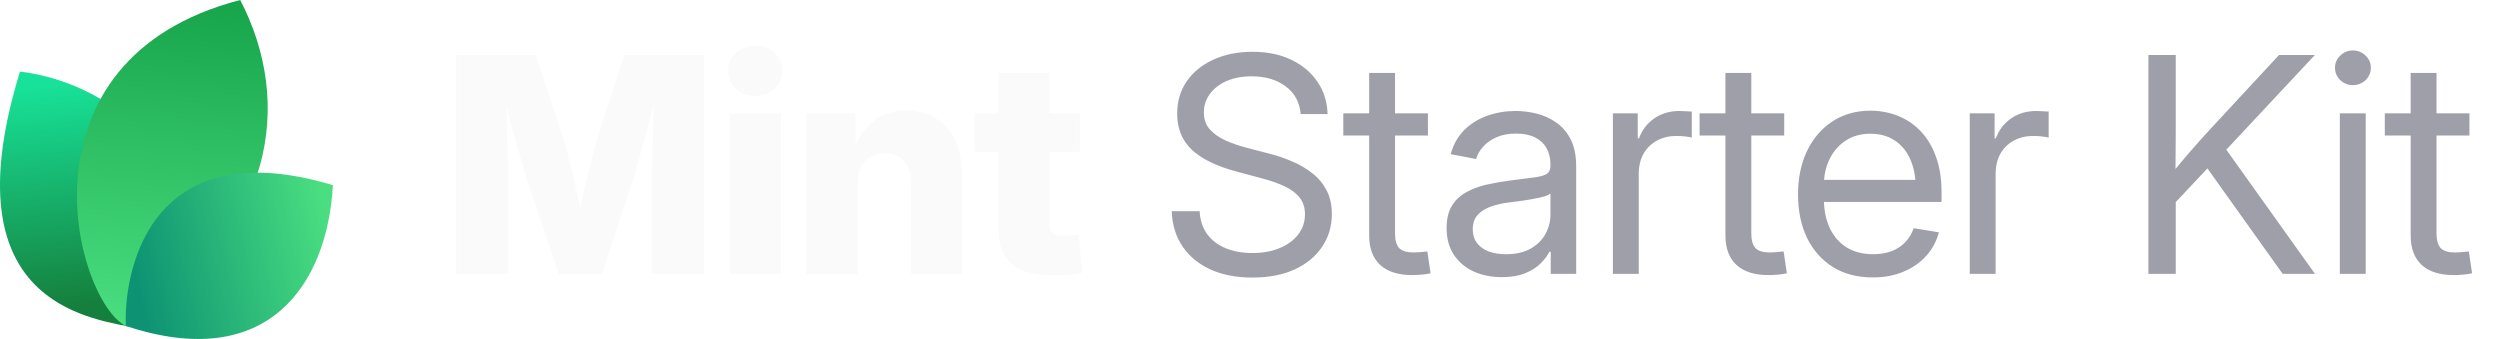
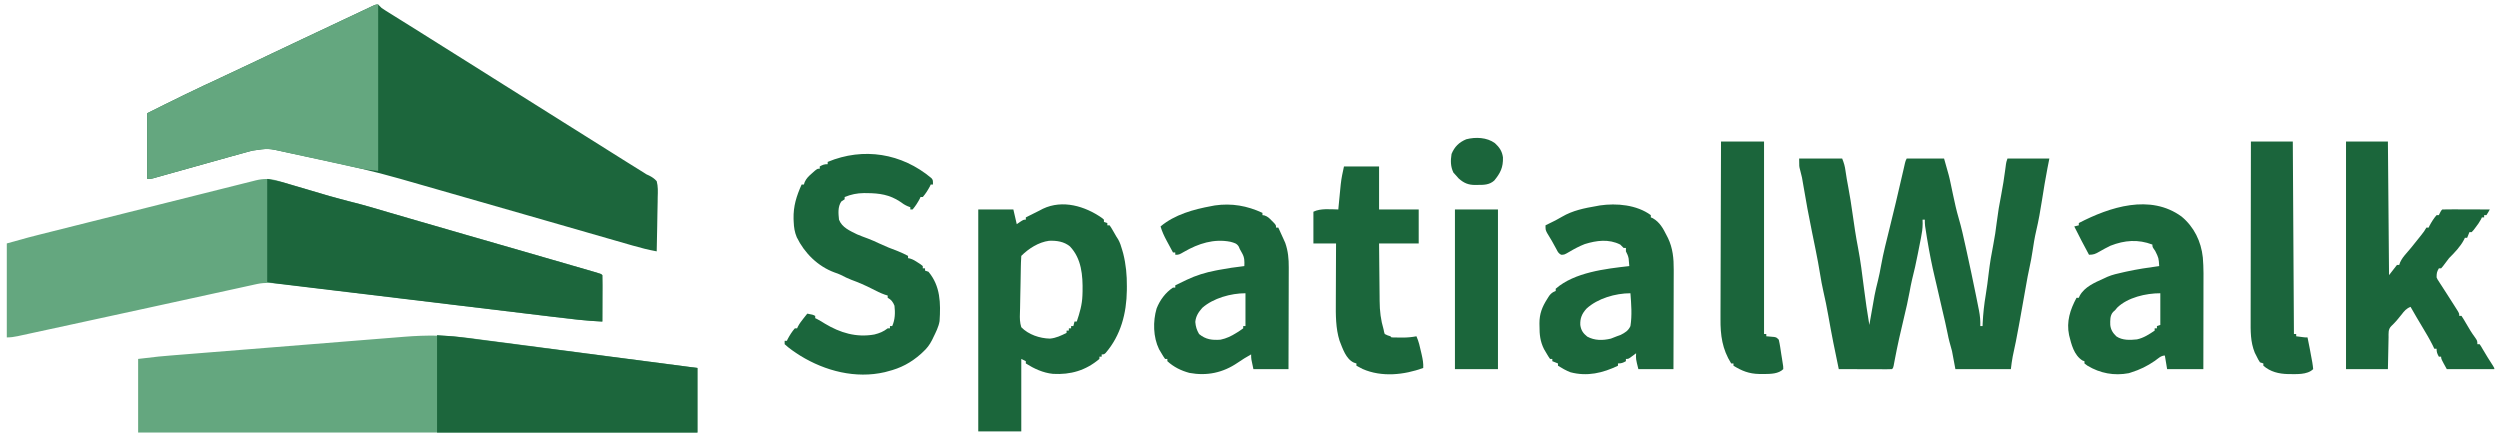
- <svg xmlns="http://www.w3.org/2000/svg" width="177" height="24" viewBox="0 0 177 24" fill="none">
-   <path d="M9.061 23.108C5.268 22.377 -3.391 20.627 1.417 5.064C9.634 6.099 16.973 14.064 9.061 23.108Z" fill="url(#paint0_linear_17557_2145)" />
-   <path d="M8.919 23.094C5.276 21.222 0.784 4.209 17.007 0C20.757 7.193 19.621 16.545 8.919 23.094Z" fill="url(#paint1_linear_17557_2145)" />
-   <path d="M8.914 23.079C8.735 19.882 10.159 9.085 23.57 13.111C23.181 20.123 18.984 26.418 8.914 23.079Z" fill="url(#paint2_linear_17557_2145)" />
-   <path d="M32.301 19.392V3.894H37.938L39.925 9.948C40.036 10.315 40.164 10.787 40.31 11.362C40.462 11.938 40.611 12.552 40.757 13.204C40.91 13.855 41.048 14.483 41.173 15.086C41.305 15.682 41.412 16.192 41.495 16.615H40.695C40.771 16.192 40.871 15.682 40.996 15.086C41.128 14.49 41.267 13.866 41.412 13.214C41.565 12.562 41.714 11.948 41.86 11.373C42.005 10.79 42.133 10.315 42.244 9.948L44.2 3.894H49.848V19.392H46.166V12.704C46.166 12.357 46.173 11.917 46.187 11.383C46.2 10.849 46.214 10.27 46.228 9.646C46.249 9.022 46.266 8.391 46.28 7.753C46.301 7.115 46.311 6.519 46.311 5.964H46.623C46.485 6.561 46.332 7.181 46.166 7.826C45.999 8.471 45.833 9.102 45.666 9.719C45.507 10.336 45.351 10.901 45.198 11.414C45.053 11.928 44.928 12.357 44.824 12.704L42.608 19.392H39.561L37.314 12.704C37.203 12.357 37.072 11.928 36.919 11.414C36.773 10.901 36.614 10.34 36.441 9.729C36.274 9.112 36.104 8.481 35.931 7.836C35.764 7.192 35.608 6.567 35.463 5.964H35.827C35.834 6.512 35.844 7.105 35.858 7.743C35.872 8.374 35.886 9.005 35.9 9.636C35.92 10.26 35.938 10.839 35.952 11.373C35.965 11.907 35.972 12.351 35.972 12.704V19.392H32.301ZM51.668 19.392V8.024H55.288V19.392H51.668ZM53.468 6.786C52.927 6.786 52.473 6.616 52.105 6.276C51.738 5.93 51.554 5.507 51.554 5.007C51.554 4.508 51.738 4.088 52.105 3.749C52.473 3.409 52.927 3.239 53.468 3.239C54.009 3.239 54.463 3.409 54.83 3.749C55.198 4.082 55.382 4.501 55.382 5.007C55.382 5.507 55.198 5.93 54.83 6.276C54.463 6.616 54.009 6.786 53.468 6.786ZM60.708 13.027V19.392H57.088V8.024H60.551L60.593 10.967H60.281C60.593 10.024 61.061 9.268 61.685 8.7C62.309 8.124 63.138 7.836 64.171 7.836C64.975 7.836 65.672 8.017 66.262 8.377C66.851 8.731 67.302 9.234 67.614 9.885C67.933 10.537 68.092 11.307 68.092 12.194V19.392H64.483V12.912C64.483 12.26 64.32 11.754 63.994 11.394C63.675 11.033 63.221 10.853 62.632 10.853C62.25 10.853 61.914 10.936 61.623 11.102C61.332 11.269 61.106 11.515 60.947 11.841C60.787 12.16 60.708 12.555 60.708 13.027ZM76.456 8.024V10.749H69.008V8.024H76.456ZM70.683 5.163H74.292V15.783C74.292 16.102 74.361 16.334 74.5 16.48C74.646 16.625 74.899 16.698 75.259 16.698C75.405 16.698 75.596 16.688 75.831 16.667C76.074 16.646 76.251 16.629 76.362 16.615L76.632 19.309C76.313 19.378 75.963 19.427 75.582 19.455C75.207 19.482 74.836 19.496 74.469 19.496C73.2 19.496 72.25 19.222 71.619 18.674C70.995 18.127 70.683 17.308 70.683 16.22V5.163Z" fill="#FAFAFA" />
-   <path d="M88.667 19.652C87.523 19.652 86.528 19.458 85.682 19.07C84.843 18.681 84.188 18.137 83.716 17.437C83.245 16.736 82.992 15.908 82.957 14.951H84.933C84.968 15.596 85.148 16.14 85.474 16.584C85.8 17.021 86.24 17.354 86.795 17.582C87.35 17.804 87.974 17.915 88.667 17.915C89.388 17.915 90.026 17.801 90.581 17.572C91.143 17.343 91.583 17.024 91.902 16.615C92.228 16.199 92.391 15.717 92.391 15.169C92.391 14.698 92.266 14.306 92.017 13.994C91.767 13.675 91.413 13.408 90.956 13.193C90.498 12.978 89.954 12.787 89.323 12.621L87.502 12.132C86.123 11.765 85.082 11.255 84.382 10.603C83.689 9.944 83.342 9.095 83.342 8.055C83.342 7.174 83.571 6.404 84.028 5.746C84.486 5.087 85.117 4.577 85.921 4.217C86.726 3.849 87.645 3.666 88.678 3.666C89.718 3.666 90.63 3.853 91.413 4.227C92.204 4.602 92.824 5.122 93.275 5.787C93.726 6.446 93.965 7.209 93.993 8.076H92.089C92.013 7.23 91.656 6.574 91.018 6.11C90.387 5.638 89.586 5.403 88.615 5.403C87.95 5.403 87.36 5.513 86.847 5.735C86.341 5.957 85.946 6.262 85.661 6.651C85.377 7.032 85.235 7.469 85.235 7.961C85.235 8.447 85.377 8.849 85.661 9.168C85.946 9.48 86.317 9.74 86.774 9.948C87.232 10.149 87.724 10.319 88.251 10.457L89.884 10.884C90.439 11.023 90.977 11.206 91.496 11.435C92.023 11.657 92.495 11.934 92.911 12.267C93.334 12.593 93.67 12.995 93.92 13.474C94.17 13.945 94.294 14.504 94.294 15.149C94.294 16.015 94.066 16.788 93.608 17.468C93.157 18.148 92.512 18.681 91.673 19.07C90.834 19.458 89.832 19.652 88.667 19.652ZM101.097 8.024V9.594H95.106V8.024H101.097ZM96.937 5.163H98.767V16.521C98.767 17 98.865 17.347 99.059 17.562C99.26 17.77 99.6 17.874 100.078 17.874C100.21 17.874 100.366 17.867 100.546 17.853C100.733 17.832 100.903 17.815 101.056 17.801L101.285 19.351C101.097 19.392 100.886 19.423 100.65 19.444C100.414 19.465 100.189 19.475 99.974 19.475C98.996 19.475 98.244 19.236 97.717 18.758C97.197 18.272 96.937 17.579 96.937 16.677V5.163ZM106.33 19.621C105.595 19.621 104.932 19.489 104.343 19.226C103.754 18.955 103.285 18.564 102.939 18.05C102.592 17.53 102.419 16.896 102.419 16.147C102.419 15.495 102.547 14.965 102.804 14.556C103.06 14.146 103.403 13.828 103.833 13.599C104.263 13.363 104.742 13.186 105.269 13.068C105.796 12.95 106.333 12.857 106.881 12.787C107.574 12.69 108.132 12.617 108.555 12.569C108.978 12.52 109.287 12.441 109.481 12.33C109.675 12.212 109.772 12.014 109.772 11.737V11.654C109.772 11.203 109.679 10.815 109.492 10.489C109.311 10.163 109.041 9.91 108.68 9.729C108.32 9.549 107.872 9.459 107.338 9.459C106.805 9.459 106.34 9.546 105.945 9.719C105.556 9.892 105.241 10.118 104.998 10.395C104.755 10.665 104.593 10.953 104.509 11.258L102.71 10.915C102.897 10.222 103.22 9.65 103.677 9.199C104.135 8.748 104.679 8.412 105.31 8.19C105.941 7.968 106.607 7.857 107.307 7.857C107.8 7.857 108.295 7.92 108.795 8.044C109.301 8.169 109.765 8.381 110.188 8.679C110.611 8.97 110.951 9.369 111.208 9.875C111.464 10.374 111.593 11.005 111.593 11.768V19.392H109.793V17.822H109.7C109.568 18.085 109.363 18.359 109.086 18.643C108.809 18.921 108.444 19.153 107.994 19.34C107.543 19.527 106.988 19.621 106.33 19.621ZM106.621 17.998C107.321 17.998 107.904 17.867 108.368 17.603C108.84 17.333 109.19 16.986 109.419 16.563C109.654 16.133 109.772 15.682 109.772 15.211V13.692C109.703 13.769 109.554 13.841 109.325 13.911C109.096 13.973 108.829 14.032 108.524 14.088C108.226 14.143 107.921 14.192 107.609 14.233C107.304 14.275 107.033 14.309 106.798 14.337C106.354 14.393 105.938 14.49 105.549 14.628C105.168 14.76 104.86 14.954 104.624 15.211C104.388 15.467 104.27 15.811 104.27 16.241C104.27 16.615 104.367 16.934 104.561 17.198C104.762 17.461 105.04 17.662 105.393 17.801C105.747 17.933 106.156 17.998 106.621 17.998ZM114.193 19.392V8.024H115.951V9.792H116.045C116.253 9.209 116.61 8.741 117.116 8.388C117.622 8.034 118.219 7.857 118.905 7.857C119.058 7.857 119.217 7.864 119.384 7.878C119.55 7.885 119.682 7.892 119.779 7.899V9.74C119.716 9.719 119.578 9.695 119.363 9.667C119.155 9.639 118.922 9.625 118.666 9.625C118.174 9.625 117.726 9.733 117.324 9.948C116.922 10.163 116.603 10.471 116.367 10.874C116.138 11.276 116.024 11.758 116.024 12.319V19.392H114.193ZM126.322 8.024V9.594H120.33V8.024H126.322ZM122.161 5.163H123.992V16.521C123.992 17 124.089 17.347 124.283 17.562C124.484 17.77 124.824 17.874 125.302 17.874C125.434 17.874 125.59 17.867 125.77 17.853C125.958 17.832 126.127 17.815 126.28 17.801L126.509 19.351C126.322 19.392 126.11 19.423 125.874 19.444C125.639 19.465 125.413 19.475 125.198 19.475C124.221 19.475 123.468 19.236 122.941 18.758C122.421 18.272 122.161 17.579 122.161 16.677V5.163ZM132.604 19.642C131.502 19.642 130.555 19.396 129.765 18.903C128.974 18.404 128.364 17.714 127.934 16.834C127.511 15.946 127.3 14.927 127.3 13.775C127.3 12.611 127.511 11.584 127.934 10.697C128.364 9.802 128.964 9.102 129.734 8.596C130.51 8.089 131.408 7.836 132.428 7.836C133.1 7.836 133.738 7.954 134.341 8.19C134.952 8.426 135.489 8.783 135.954 9.261C136.425 9.74 136.793 10.343 137.056 11.071C137.327 11.792 137.462 12.645 137.462 13.63V14.296H128.433V12.735H136.463L135.631 13.297C135.631 12.541 135.506 11.876 135.257 11.3C135.007 10.725 134.643 10.277 134.165 9.958C133.686 9.632 133.107 9.469 132.428 9.469C131.748 9.469 131.162 9.632 130.67 9.958C130.177 10.284 129.796 10.725 129.526 11.279C129.262 11.827 129.13 12.441 129.13 13.12V14.046C129.13 14.864 129.273 15.572 129.557 16.168C129.841 16.757 130.243 17.211 130.763 17.53C131.283 17.842 131.901 17.998 132.615 17.998C133.093 17.998 133.523 17.929 133.905 17.79C134.293 17.645 134.619 17.433 134.882 17.156C135.153 16.879 135.354 16.546 135.486 16.157L137.275 16.449C137.108 17.08 136.81 17.634 136.38 18.113C135.95 18.591 135.413 18.966 134.768 19.236C134.123 19.507 133.402 19.642 132.604 19.642ZM139.459 19.392V8.024H141.217V9.792H141.311C141.519 9.209 141.876 8.741 142.382 8.388C142.888 8.034 143.485 7.857 144.171 7.857C144.324 7.857 144.483 7.864 144.649 7.878C144.816 7.885 144.948 7.892 145.045 7.899V9.74C144.982 9.719 144.844 9.695 144.629 9.667C144.421 9.639 144.188 9.625 143.932 9.625C143.439 9.625 142.992 9.733 142.59 9.948C142.188 10.163 141.869 10.471 141.633 10.874C141.404 11.276 141.29 11.758 141.29 12.319V19.392H139.459ZM153.429 14.961V12.715C153.783 12.257 154.136 11.82 154.49 11.404C154.844 10.981 155.204 10.565 155.572 10.156C155.939 9.74 156.314 9.327 156.695 8.918L161.355 3.894H163.893L157.277 10.967H157.184L153.429 14.961ZM152.108 19.392V3.894H154.043V9.241L154.022 12.559L154.043 13.505V19.392H152.108ZM161.615 19.392L155.967 11.477L157.173 9.969L163.903 19.392H161.615ZM165.661 19.392V8.024H167.492V19.392H165.661ZM166.587 6.027C166.24 6.027 165.942 5.909 165.692 5.673C165.443 5.43 165.318 5.139 165.318 4.799C165.318 4.459 165.443 4.172 165.692 3.936C165.942 3.693 166.24 3.572 166.587 3.572C166.934 3.572 167.232 3.693 167.482 3.936C167.731 4.172 167.856 4.459 167.856 4.799C167.856 5.139 167.731 5.43 167.482 5.673C167.232 5.909 166.934 6.027 166.587 6.027ZM174.836 8.024V9.594H168.844V8.024H174.836ZM170.675 5.163H172.506V16.521C172.506 17 172.603 17.347 172.797 17.562C172.998 17.77 173.338 17.874 173.816 17.874C173.948 17.874 174.104 17.867 174.284 17.853C174.472 17.832 174.641 17.815 174.794 17.801L175.023 19.351C174.836 19.392 174.624 19.423 174.388 19.444C174.153 19.465 173.927 19.475 173.712 19.475C172.735 19.475 171.982 19.236 171.455 18.758C170.935 18.272 170.675 17.579 170.675 16.677V5.163Z" fill="#9F9FA9" />
-   <defs>
-     <linearGradient id="paint0_linear_17557_2145" x1="3.776" y1="5.916" x2="5.232" y2="21.559" gradientUnits="userSpaceOnUse">
-       <stop stop-color="#18E299" />
-       <stop offset="1" stop-color="#15803D" />
-     </linearGradient>
-     <linearGradient id="paint1_linear_17557_2145" x1="12.171" y1="-0.718" x2="10.19" y2="22.983" gradientUnits="userSpaceOnUse">
-       <stop stop-color="#16A34A" />
-       <stop offset="1" stop-color="#4ADE80" />
-     </linearGradient>
-     <linearGradient id="paint2_linear_17557_2145" x1="23.133" y1="15.353" x2="9.338" y2="18.52" gradientUnits="userSpaceOnUse">
-       <stop stop-color="#4ADE80" />
-       <stop offset="1" stop-color="#0D9373" />
-     </linearGradient>
-   </defs>
+ <svg xmlns="http://www.w3.org/2000/svg" version="1.1" width="2208" height="388">
+   <path d="M0 0 C1.018 0.982 2.015 1.985 3 3 C4.178 3.832 5.382 4.627 6.605 5.391 C7.691 6.072 7.691 6.072 8.799 6.768 C9.981 7.501 9.981 7.501 11.188 8.25 C12.018 8.77 12.849 9.29 13.705 9.826 C16.468 11.555 19.234 13.277 22 15 C23.976 16.234 25.951 17.468 27.926 18.703 C30.981 20.613 34.036 22.523 37.093 24.431 C44.002 28.745 50.894 33.085 57.777 37.441 C64.17 41.484 70.583 45.495 77 49.5 C88.116 56.44 99.2 63.429 110.272 70.438 C120.859 77.138 131.469 83.799 142.096 90.433 C149.004 94.747 155.896 99.086 162.777 103.441 C169.17 107.484 175.583 111.495 182 115.5 C189.934 120.452 197.854 125.425 205.755 130.428 C210.226 133.256 214.706 136.068 219.195 138.867 C220.795 139.865 220.795 139.865 222.428 140.883 C224.499 142.173 226.57 143.462 228.643 144.75 C229.598 145.346 230.554 145.941 231.539 146.555 C232.376 147.075 233.214 147.596 234.077 148.132 C235.041 148.749 236.006 149.365 237 150 C237.763 150.347 238.526 150.695 239.313 151.053 C242.053 152.469 243.935 153.697 246 156 C247.256 160.698 247.051 165.329 246.879 170.148 C246.862 171.53 246.849 172.911 246.84 174.293 C246.806 177.914 246.718 181.533 246.618 185.153 C246.526 188.853 246.485 192.553 246.439 196.254 C246.343 203.504 246.19 210.752 246 218 C238.766 216.679 231.749 214.901 224.689 212.853 C223.596 212.539 222.503 212.225 221.377 211.902 C217.749 210.861 214.122 209.813 210.496 208.766 C207.903 208.02 205.31 207.275 202.717 206.53 C197.177 204.937 191.637 203.343 186.098 201.746 C177.4 199.238 168.699 196.737 159.998 194.237 C157.055 193.391 154.111 192.545 151.167 191.699 C150.436 191.488 149.705 191.278 148.951 191.062 C143.742 189.564 138.532 188.066 133.322 186.568 C106.964 178.987 80.6 171.423 54.23 163.881 C48.631 162.28 43.033 160.675 37.436 159.07 C33.263 157.874 29.089 156.68 24.915 155.487 C23.013 154.943 21.112 154.398 19.21 153.852 C-4.104 147.16 -27.625 141.935 -51.346 136.898 C-55.335 136.05 -59.321 135.19 -63.306 134.32 C-68.164 133.259 -73.026 132.219 -77.892 131.194 C-79.729 130.803 -81.565 130.405 -83.399 130 C-97.192 126.953 -97.192 126.953 -111 129 C-112.298 129.347 -113.598 129.688 -114.899 130.026 C-119.605 131.263 -124.286 132.582 -128.969 133.902 C-130.698 134.386 -132.427 134.869 -134.156 135.352 C-138.684 136.617 -143.21 137.888 -147.736 139.161 C-152.319 140.448 -156.904 141.731 -161.488 143.014 C-167.449 144.682 -173.41 146.352 -179.37 148.025 C-182.271 148.839 -185.173 149.65 -188.076 150.461 C-189.869 150.963 -191.661 151.471 -193.453 151.979 C-194.437 152.255 -195.421 152.53 -196.436 152.815 C-197.672 153.164 -197.672 153.164 -198.932 153.521 C-201 154 -201 154 -204 154 C-204 134.86 -204 115.72 -204 96 C-193.44 90.72 -182.874 85.463 -172.25 80.312 C-171.54 79.968 -170.831 79.624 -170.1 79.269 C-159.473 74.118 -148.799 69.082 -138.075 64.137 C-127.849 59.414 -117.671 54.59 -107.5 49.75 C-104.06 48.113 -100.62 46.477 -97.18 44.84 C-96.327 44.434 -95.475 44.029 -94.597 43.611 C-85.947 39.496 -77.287 35.401 -68.625 31.312 C-67.894 30.967 -67.163 30.622 -66.41 30.267 C-55.172 24.963 -43.931 19.668 -32.688 14.375 C-31.654 13.888 -31.654 13.888 -30.6 13.392 C-27.347 11.861 -24.093 10.331 -20.837 8.804 C-18.141 7.539 -15.45 6.264 -12.76 4.985 C-11.388 4.337 -10.016 3.688 -8.645 3.039 C-8.006 2.734 -7.368 2.428 -6.71 2.113 C-2.226 0 -2.226 0 0 0 Z " fill="#1C663C" transform="translate(334,4)" />
+   <path d="M0 0 C1.189 0.347 2.378 0.695 3.603 1.053 C4.886 1.438 6.169 1.823 7.451 2.208 C8.793 2.603 10.135 2.997 11.477 3.39 C15.006 4.426 18.532 5.473 22.057 6.522 C27.652 8.186 33.252 9.836 38.852 11.484 C40.213 11.884 41.574 12.285 42.935 12.686 C51.091 15.089 59.246 17.34 67.515 19.326 C78.114 21.958 88.563 25.22 99.046 28.281 C105.118 30.053 111.193 31.817 117.268 33.583 C119.748 34.304 122.228 35.026 124.708 35.747 C138.2 39.671 151.697 43.572 165.198 47.466 C166.245 47.768 167.292 48.07 168.371 48.381 C177.788 51.098 187.206 53.813 196.624 56.528 C209.306 60.184 221.986 63.845 234.665 67.513 C236.801 68.131 238.938 68.749 241.074 69.367 C247.85 71.326 254.625 73.288 261.399 75.255 C263.559 75.882 265.72 76.508 267.881 77.133 C270.864 77.995 273.847 78.862 276.829 79.73 C278.171 80.117 278.171 80.117 279.541 80.511 C285.654 82.297 285.654 82.297 286.768 83.411 C286.857 86.441 286.883 89.448 286.865 92.478 C286.864 93.386 286.863 94.295 286.861 95.231 C286.856 98.145 286.843 101.059 286.83 103.974 C286.825 105.944 286.821 107.915 286.817 109.886 C286.806 114.728 286.788 119.569 286.768 124.411 C272.374 123.801 258.142 122.012 243.85 120.268 C241.153 119.942 238.456 119.617 235.759 119.293 C229.98 118.596 224.201 117.896 218.422 117.194 C210.058 116.178 201.693 115.168 193.328 114.16 C179.739 112.522 166.151 110.881 152.562 109.237 C151.751 109.138 150.94 109.04 150.105 108.939 C141.872 107.943 133.639 106.947 125.406 105.95 C121.291 105.452 117.176 104.953 113.061 104.455 C111.842 104.308 111.842 104.308 110.6 104.157 C97.049 102.517 83.499 100.881 69.948 99.249 C61.604 98.243 53.261 97.234 44.918 96.22 C39.206 95.526 33.493 94.835 27.78 94.148 C24.488 93.752 21.195 93.353 17.904 92.951 C14.33 92.515 10.757 92.085 7.183 91.657 C6.15 91.529 5.117 91.402 4.053 91.27 C-3.377 90.391 -10.806 89.633 -18.184 91.25 C-19.058 91.437 -19.933 91.624 -20.834 91.817 C-21.763 92.025 -22.693 92.234 -23.651 92.449 C-24.661 92.667 -25.671 92.886 -26.711 93.111 C-30.068 93.841 -33.421 94.583 -36.775 95.325 C-39.176 95.849 -41.577 96.373 -43.979 96.895 C-49.115 98.015 -54.251 99.14 -59.385 100.27 C-67.451 102.045 -75.52 103.806 -83.589 105.565 C-86.325 106.162 -89.06 106.758 -91.796 107.355 C-92.477 107.504 -93.157 107.652 -93.858 107.805 C-98.716 108.865 -103.574 109.927 -108.432 110.989 C-109.122 111.14 -109.812 111.291 -110.523 111.447 C-111.558 111.673 -111.558 111.673 -112.613 111.904 C-135.526 116.918 -158.447 121.897 -181.373 126.85 C-188.073 128.298 -194.771 129.75 -201.469 131.206 C-205.598 132.102 -209.728 132.995 -213.857 133.887 C-215.763 134.3 -217.668 134.713 -219.572 135.128 C-222.154 135.691 -224.736 136.248 -227.319 136.804 C-228.07 136.969 -228.821 137.134 -229.595 137.304 C-232.921 138.015 -235.81 138.411 -239.232 138.411 C-239.232 111.021 -239.232 83.631 -239.232 55.411 C-218.551 49.666 -218.551 49.666 -211.218 47.836 C-210.358 47.619 -209.499 47.403 -208.613 47.179 C-205.811 46.474 -203.009 45.772 -200.206 45.07 C-198.165 44.557 -196.125 44.044 -194.084 43.531 C-188.602 42.153 -183.119 40.778 -177.636 39.404 C-174.205 38.544 -170.774 37.684 -167.343 36.823 C-156.59 34.127 -145.836 31.432 -135.081 28.741 C-122.695 25.641 -110.311 22.534 -97.929 19.421 C-88.327 17.007 -78.723 14.6 -69.118 12.197 C-63.392 10.765 -57.666 9.33 -51.943 7.888 C-46.572 6.536 -41.2 5.191 -35.826 3.853 C-33.856 3.36 -31.887 2.865 -29.918 2.367 C-27.231 1.688 -24.54 1.018 -21.849 0.352 C-21.073 0.153 -20.296 -0.046 -19.496 -0.251 C-12.662 -1.924 -6.806 -2.018 0 0 Z " fill="#64A77F" transform="translate(245.2322,159.5889)" />
+   <path d="M0 0 C2.199 0.287 4.399 0.572 6.598 0.857 C12.522 1.627 18.444 2.409 24.365 3.194 C30.572 4.014 36.78 4.822 42.987 5.632 C53.391 6.991 63.794 8.357 74.196 9.728 C84.902 11.139 95.609 12.546 106.316 13.948 C106.978 14.034 107.64 14.121 108.322 14.21 C111.643 14.645 114.964 15.079 118.285 15.514 C145.763 19.109 173.238 22.72 200.713 26.338 C200.713 45.148 200.713 63.958 200.713 83.338 C37.693 83.338 -125.327 83.338 -293.287 83.338 C-293.287 61.888 -293.287 40.438 -293.287 18.338 C-273.757 16.04 -273.757 16.04 -265.315 15.376 C-264.34 15.297 -263.365 15.217 -262.36 15.136 C-259.161 14.876 -255.962 14.622 -252.763 14.367 C-250.442 14.179 -248.121 13.992 -245.799 13.804 C-239.544 13.299 -233.287 12.798 -227.031 12.298 C-223.113 11.985 -219.196 11.671 -215.278 11.357 C-202.289 10.314 -189.3 9.274 -176.311 8.238 C-175.614 8.182 -174.917 8.127 -174.199 8.069 C-173.501 8.014 -172.803 7.958 -172.084 7.901 C-160.766 6.997 -149.449 6.088 -138.132 5.175 C-126.465 4.235 -114.798 3.299 -103.131 2.368 C-96.599 1.847 -90.067 1.324 -83.536 0.795 C-77.394 0.299 -71.252 -0.191 -65.109 -0.677 C-62.866 -0.855 -60.624 -1.036 -58.381 -1.219 C-38.402 -2.846 -19.875 -2.66 0 0 Z " fill="#64A77F" transform="translate(415.2871,298.6621)" />
+   <path d="M0 0 C12.54 0 25.08 0 38 0 C39.599 3.997 40.38 6.676 40.938 10.812 C41.629 15.711 42.467 20.555 43.414 25.41 C44.878 33.07 46.046 40.754 47.134 48.475 C48.564 58.607 50.044 68.705 52 78.75 C54.266 90.486 55.685 102.338 57.204 114.189 C58.611 125.16 60.142 136.095 62 147 C62.131 146.241 62.261 145.482 62.396 144.699 C66.841 118.972 66.841 118.972 69.627 107.724 C70.688 103.418 71.549 99.118 72.312 94.75 C74.344 83.332 77.292 72.104 80.056 60.848 C81.571 54.672 83.068 48.493 84.562 42.312 C84.992 40.537 84.992 40.537 85.431 38.727 C87.743 29.15 89.966 19.554 92.135 9.945 C92.366 8.928 92.598 7.911 92.836 6.863 C93.038 5.969 93.239 5.075 93.447 4.154 C94 2 94 2 95 0 C105.89 0 116.78 0 128 0 C132.492 15.723 132.492 15.723 133.781 21.875 C133.992 22.861 133.992 22.861 134.206 23.867 C134.787 26.59 135.357 29.316 135.927 32.041 C137.404 39.064 138.947 46.023 140.973 52.914 C143.346 60.987 145.147 69.157 146.938 77.375 C147.289 78.972 147.64 80.569 147.991 82.166 C150.755 94.758 153.457 107.362 156 120 C156.294 121.449 156.294 121.449 156.594 122.927 C157.175 125.804 157.746 128.683 158.312 131.562 C158.484 132.414 158.656 133.265 158.833 134.142 C159.742 138.855 160.174 143.2 160 148 C160.66 148 161.32 148 162 148 C162.037 147.065 162.075 146.131 162.113 145.168 C162.528 136.873 163.394 128.818 164.775 120.629 C165.857 114.146 166.671 107.652 167.438 101.125 C168.451 92.616 169.825 84.262 171.519 75.864 C172.792 69.435 173.707 63.005 174.5 56.5 C175.515 48.19 176.87 40.021 178.513 31.813 C179.966 24.464 181.06 17.087 182.049 9.662 C182.16 8.832 182.272 8.003 182.387 7.148 C182.482 6.418 182.577 5.688 182.675 4.935 C183 3 183 3 184 0 C196.21 0 208.42 0 221 0 C220.443 2.826 219.886 5.651 219.312 8.562 C217.501 17.906 215.975 27.287 214.5 36.688 C213.068 45.806 211.513 54.847 209.381 63.832 C207.958 69.907 206.998 76.019 206.072 82.188 C205.379 86.749 204.57 91.244 203.562 95.75 C202.288 101.477 201.236 107.218 200.25 113 C198.536 123.026 196.738 133.036 194.901 143.04 C194.596 144.699 194.292 146.357 193.99 148.016 C192.352 156.983 190.649 165.913 188.633 174.804 C187.9 178.504 187.468 182.258 187 186 C170.83 186 154.66 186 138 186 C137.01 180.72 136.02 175.44 135 170 C133.916 165.898 133.916 165.898 132.746 161.82 C132.111 159.421 131.602 157.056 131.129 154.621 C129.771 147.684 128.123 140.816 126.5 133.938 C122.979 118.97 122.979 118.97 121.465 112.074 C120.962 109.831 120.427 107.597 119.887 105.363 C117.233 94.267 115.057 83.127 113.188 71.875 C113.077 71.213 112.966 70.55 112.851 69.868 C111 58.754 111 58.754 111 54 C110.34 54 109.68 54 109 54 C109.029 55.15 109.059 56.3 109.089 57.485 C109.086 61.871 108.444 65.946 107.574 70.234 C107.426 70.994 107.278 71.753 107.125 72.535 C106.812 74.133 106.495 75.729 106.174 77.325 C105.692 79.728 105.221 82.133 104.752 84.539 C103.27 92.077 101.653 99.534 99.722 106.971 C98.873 110.534 98.205 114.12 97.555 117.723 C96.178 125.322 94.459 132.81 92.639 140.314 C89.628 152.744 86.837 165.181 84.459 177.75 C84.278 178.7 84.097 179.65 83.91 180.629 C83.757 181.455 83.604 182.28 83.446 183.131 C83 185 83 185 82 186 C80.526 186.093 79.048 186.117 77.572 186.114 C76.631 186.113 75.69 186.113 74.721 186.113 C73.698 186.108 72.675 186.103 71.621 186.098 C70.058 186.096 70.058 186.096 68.464 186.093 C65.122 186.088 61.78 186.075 58.438 186.062 C56.178 186.057 53.918 186.053 51.658 186.049 C46.105 186.038 40.553 186.021 35 186 C31.662 170.296 28.512 154.594 25.76 138.775 C24.489 131.539 23.036 124.38 21.376 117.224 C20.253 112.318 19.353 107.407 18.562 102.438 C17.415 95.235 16.067 88.087 14.625 80.938 C14.411 79.877 14.197 78.816 13.977 77.723 C13.112 73.451 12.242 69.179 11.366 64.909 C8.556 51.196 5.976 37.466 3.699 23.655 C2.596 16.805 2.596 16.805 0.855 10.102 C0 7 0 7 0 0 Z " fill="#1B663B" transform="translate(1589,140)" />
+   <path d="M0 0 C11.248 2.25 11.248 2.25 15.93 3.632 C16.979 3.94 18.028 4.247 19.108 4.563 C20.209 4.891 21.311 5.218 22.445 5.555 C24.198 6.069 24.198 6.069 25.987 6.594 C29.701 7.683 33.413 8.779 37.125 9.875 C54.932 15.225 54.932 15.225 72.902 19.977 C84.806 22.857 96.524 26.437 108.278 29.87 C114.35 31.642 120.425 33.406 126.5 35.172 C128.98 35.893 131.46 36.614 133.94 37.336 C147.432 41.259 160.93 45.161 174.43 49.055 C176.001 49.508 176.001 49.508 177.603 49.97 C187.021 52.687 196.438 55.402 205.856 58.117 C218.538 61.773 231.218 65.433 243.897 69.102 C246.033 69.72 248.17 70.338 250.307 70.956 C257.082 72.915 263.857 74.877 270.631 76.844 C272.791 77.471 274.952 78.097 277.113 78.722 C280.097 79.584 283.079 80.451 286.061 81.319 C287.404 81.706 287.404 81.706 288.773 82.1 C294.886 83.886 294.886 83.886 296 85 C296.089 88.03 296.115 91.037 296.098 94.066 C296.096 95.429 296.096 95.429 296.093 96.82 C296.088 99.734 296.075 102.648 296.062 105.562 C296.057 107.533 296.053 109.504 296.049 111.475 C296.038 116.316 296.021 121.158 296 126 C281.587 125.385 267.332 123.606 253.019 121.873 C250.315 121.549 247.612 121.225 244.908 120.902 C238.364 120.119 231.821 119.331 225.278 118.541 C217.65 117.621 210.022 116.705 202.394 115.79 C188.787 114.157 175.181 112.52 161.575 110.88 C148.381 109.29 135.186 107.703 121.991 106.12 C121.177 106.022 120.362 105.924 119.523 105.823 C118.71 105.726 117.897 105.628 117.059 105.528 C102.011 103.722 86.963 101.913 71.914 100.103 C67.354 99.554 62.794 99.006 58.234 98.459 C51.009 97.591 43.783 96.722 36.559 95.85 C33.259 95.452 29.959 95.055 26.659 94.659 C23.084 94.23 19.509 93.799 15.934 93.366 C14.889 93.242 13.845 93.117 12.768 92.988 C11.331 92.814 11.331 92.814 9.865 92.636 C9.041 92.536 8.216 92.437 7.366 92.335 C4.895 91.985 2.447 91.489 0 91 C0 60.97 0 30.94 0 0 Z " fill="#1C663C" transform="translate(236,158)" />
+   <path d="M0 0 C0 48.51 0 97.02 0 147 C-6.635 146.336 -12.782 145.558 -19.222 144.111 C-20.084 143.922 -20.946 143.733 -21.833 143.539 C-23.686 143.133 -25.537 142.725 -27.389 142.314 C-30.327 141.665 -33.268 141.025 -36.209 140.388 C-44.565 138.578 -52.92 136.761 -61.267 134.912 C-66.391 133.777 -71.519 132.664 -76.649 131.563 C-78.593 131.142 -80.535 130.713 -82.475 130.277 C-96.728 126.961 -96.728 126.961 -111 129 C-112.297 129.348 -113.595 129.69 -114.895 130.028 C-119.602 131.263 -124.285 132.581 -128.969 133.902 C-130.698 134.386 -132.427 134.869 -134.156 135.352 C-138.684 136.617 -143.21 137.888 -147.736 139.161 C-152.319 140.448 -156.904 141.731 -161.488 143.014 C-167.449 144.682 -173.41 146.352 -179.37 148.025 C-182.271 148.839 -185.173 149.65 -188.076 150.461 C-189.869 150.963 -191.661 151.471 -193.453 151.979 C-194.437 152.255 -195.421 152.53 -196.436 152.815 C-197.672 153.164 -197.672 153.164 -198.932 153.521 C-201 154 -201 154 -204 154 C-204 134.86 -204 115.72 -204 96 C-193.44 90.72 -182.874 85.463 -172.25 80.312 C-171.54 79.968 -170.831 79.624 -170.1 79.269 C-159.473 74.118 -148.799 69.082 -138.075 64.137 C-127.849 59.414 -117.671 54.59 -107.5 49.75 C-104.06 48.113 -100.62 46.477 -97.18 44.84 C-96.327 44.434 -95.475 44.029 -94.597 43.611 C-85.947 39.496 -77.287 35.401 -68.625 31.312 C-67.894 30.967 -67.163 30.622 -66.41 30.267 C-55.172 24.963 -43.931 19.668 -32.688 14.375 C-31.654 13.888 -31.654 13.888 -30.6 13.392 C-27.347 11.861 -24.093 10.331 -20.837 8.804 C-18.141 7.539 -15.45 6.264 -12.76 4.985 C-11.388 4.337 -10.016 3.688 -8.645 3.039 C-8.006 2.734 -7.368 2.428 -6.71 2.113 C-2.226 0 -2.226 0 0 0 Z " fill="#64A77F" transform="translate(334,4)" />
+   <path d="M0 0 C16.081 1.149 16.081 1.149 23.884 2.183 C24.778 2.298 25.672 2.414 26.593 2.532 C29.535 2.912 32.476 3.298 35.417 3.684 C37.548 3.96 39.678 4.236 41.808 4.512 C47.551 5.256 53.294 6.005 59.036 6.755 C65.052 7.54 71.069 8.321 77.085 9.102 C88.461 10.579 99.836 12.06 111.211 13.543 C124.168 15.232 137.126 16.916 150.084 18.6 C176.723 22.061 203.362 25.529 230 29 C230 47.81 230 66.62 230 86 C154.1 86 78.2 86 0 86 C0 57.62 0 29.24 0 0 Z " fill="#1C663C" transform="translate(386,296)" />
+   <path d="M0 0 C0.926 0.785 0.926 0.785 1.871 1.586 C1.871 2.246 1.871 2.906 1.871 3.586 C2.861 3.916 3.851 4.246 4.871 4.586 C4.871 5.246 4.871 5.906 4.871 6.586 C5.531 6.586 6.191 6.586 6.871 6.586 C8.273 8.598 8.273 8.598 9.809 11.273 C10.313 12.144 10.817 13.014 11.336 13.91 C11.843 14.793 12.349 15.676 12.871 16.586 C13.387 17.385 13.902 18.184 14.434 19.008 C16.1 21.997 17.008 24.855 17.934 28.148 C18.255 29.263 18.576 30.379 18.906 31.527 C21.331 41.177 22.206 50.59 22.121 60.523 C22.114 61.666 22.108 62.808 22.101 63.985 C21.853 84.159 16.81 103.81 3.246 119.461 C1.871 120.586 1.871 120.586 -0.129 120.586 C-0.129 121.246 -0.129 121.906 -0.129 122.586 C-0.789 122.586 -1.449 122.586 -2.129 122.586 C-2.129 123.246 -2.129 123.906 -2.129 124.586 C-14.18 134.801 -27.548 138.654 -43.111 137.786 C-51.845 136.921 -59.788 133.214 -67.129 128.586 C-67.129 127.926 -67.129 127.266 -67.129 126.586 C-68.449 125.926 -69.769 125.266 -71.129 124.586 C-71.129 145.706 -71.129 166.826 -71.129 188.586 C-83.669 188.586 -96.209 188.586 -109.129 188.586 C-109.129 123.906 -109.129 59.226 -109.129 -7.414 C-98.899 -7.414 -88.669 -7.414 -78.129 -7.414 C-77.139 -3.124 -76.149 1.166 -75.129 5.586 C-74.18 4.926 -73.231 4.266 -72.254 3.586 C-69.129 1.586 -69.129 1.586 -67.129 1.586 C-67.129 0.926 -67.129 0.266 -67.129 -0.414 C-63.129 -2.414 -59.129 -4.414 -55.129 -6.414 C-53.594 -7.218 -53.594 -7.218 -52.027 -8.039 C-34.621 -16.297 -14.86 -10.359 0 0 Z M-71.129 33.586 C-71.281 35.511 -71.362 37.441 -71.417 39.372 C-71.452 40.61 -71.488 41.849 -71.524 43.125 C-71.638 48.066 -71.721 53.007 -71.781 57.948 C-71.827 61.699 -71.894 65.447 -72.014 69.196 C-72.129 72.822 -72.189 76.446 -72.211 80.073 C-72.229 81.452 -72.266 82.831 -72.323 84.209 C-72.492 88.547 -72.442 92.431 -71.129 96.586 C-64.778 103.134 -54.87 106.425 -45.84 106.641 C-40.429 106.16 -35.918 103.981 -31.129 101.586 C-31.129 100.926 -31.129 100.266 -31.129 99.586 C-30.469 99.586 -29.809 99.586 -29.129 99.586 C-29.129 98.926 -29.129 98.266 -29.129 97.586 C-28.469 97.586 -27.809 97.586 -27.129 97.586 C-27.129 96.926 -27.129 96.266 -27.129 95.586 C-26.469 95.586 -25.809 95.586 -25.129 95.586 C-24.634 93.606 -24.634 93.606 -24.129 91.586 C-23.469 91.586 -22.809 91.586 -22.129 91.586 C-19.541 83.908 -17.397 76.705 -17.129 68.586 C-17.089 67.421 -17.049 66.255 -17.008 65.055 C-16.762 50.806 -17.873 36.041 -28.152 25.215 C-33.418 20.875 -39.933 19.989 -46.598 20.246 C-55.837 21.487 -64.602 27.059 -71.129 33.586 Z " fill="#1B663B" transform="translate(973.1289,192.4141)" />
+   <path d="M0 0 C1.363 1.676 1.363 1.676 1.363 5.676 C0.703 5.676 0.043 5.676 -0.637 5.676 C-0.977 6.449 -0.977 6.449 -1.324 7.238 C-3.119 10.571 -5.136 13.823 -7.637 16.676 C-8.297 16.676 -8.957 16.676 -9.637 16.676 C-9.864 17.191 -10.09 17.707 -10.324 18.238 C-12.119 21.571 -14.136 24.823 -16.637 27.676 C-17.297 27.676 -17.957 27.676 -18.637 27.676 C-18.637 27.016 -18.637 26.356 -18.637 25.676 C-19.379 25.405 -20.122 25.134 -20.887 24.855 C-23.498 23.735 -25.381 22.501 -27.637 20.801 C-36.942 14.607 -45.951 13.324 -56.887 13.238 C-57.809 13.228 -58.732 13.218 -59.682 13.208 C-65.825 13.286 -70.941 14.381 -76.637 16.676 C-76.637 17.336 -76.637 17.996 -76.637 18.676 C-77.627 19.336 -78.617 19.996 -79.637 20.676 C-82.814 25.473 -82.185 31.166 -81.637 36.676 C-79.029 43.587 -71.945 46.551 -65.637 49.676 C-62.425 51.017 -59.192 52.241 -55.922 53.43 C-52.575 54.699 -49.372 56.146 -46.137 57.676 C-40.718 60.231 -35.231 62.432 -29.609 64.5 C-26.516 65.723 -23.59 67.149 -20.637 68.676 C-20.637 69.336 -20.637 69.996 -20.637 70.676 C-20.075 70.78 -19.513 70.885 -18.934 70.992 C-16.213 71.802 -14.244 73.038 -11.887 74.613 C-11.088 75.138 -10.288 75.663 -9.465 76.203 C-8.862 76.689 -8.258 77.175 -7.637 77.676 C-7.637 78.336 -7.637 78.996 -7.637 79.676 C-6.977 79.676 -6.317 79.676 -5.637 79.676 C-5.637 80.336 -5.637 80.996 -5.637 81.676 C-4.152 82.171 -4.152 82.171 -2.637 82.676 C8.046 95.39 8.208 110.531 7.195 126.289 C6.334 131.508 3.837 136.203 1.551 140.926 C1.219 141.612 0.888 142.299 0.547 143.006 C-1.638 147.304 -4.014 150.408 -7.637 153.676 C-8.176 154.189 -8.714 154.702 -9.27 155.23 C-18.111 163.053 -27.175 167.849 -38.637 170.676 C-39.46 170.901 -40.284 171.127 -41.133 171.359 C-66.935 177.345 -93.851 170.367 -115.888 156.793 C-120.665 153.741 -125.48 150.536 -129.637 146.676 C-129.637 145.686 -129.637 144.696 -129.637 143.676 C-128.977 143.676 -128.317 143.676 -127.637 143.676 C-127.296 142.902 -127.296 142.902 -126.949 142.113 C-125.155 138.78 -123.137 135.529 -120.637 132.676 C-119.977 132.676 -119.317 132.676 -118.637 132.676 C-118.381 132.114 -118.126 131.552 -117.863 130.973 C-116.48 128.382 -114.837 126.225 -113.012 123.926 C-112.064 122.727 -112.064 122.727 -111.098 121.504 C-110.616 120.901 -110.133 120.297 -109.637 119.676 C-104.887 120.551 -104.887 120.551 -102.637 121.676 C-102.637 122.336 -102.637 122.996 -102.637 123.676 C-102.07 123.948 -101.502 124.22 -100.918 124.5 C-98.565 125.712 -96.374 127.075 -94.137 128.488 C-80.556 136.669 -66.315 140.933 -50.434 138.105 C-45.731 136.911 -42.492 135.629 -38.637 132.676 C-37.977 132.676 -37.317 132.676 -36.637 132.676 C-36.637 132.016 -36.637 131.356 -36.637 130.676 C-35.977 130.676 -35.317 130.676 -34.637 130.676 C-32.065 124.888 -31.923 118.89 -32.637 112.676 C-33.913 109.48 -35.484 107.252 -38.637 105.676 C-38.637 105.016 -38.637 104.356 -38.637 103.676 C-39.471 103.424 -40.305 103.173 -41.164 102.914 C-45.045 101.53 -48.554 99.764 -52.199 97.863 C-58.278 94.751 -64.388 92.12 -70.805 89.762 C-73.939 88.56 -76.859 87.125 -79.824 85.562 C-81.67 84.659 -83.501 84.011 -85.449 83.363 C-100.348 77.911 -112.095 66.225 -118.949 52.176 C-120.822 47.684 -121.454 43.516 -121.637 38.676 C-121.677 37.798 -121.717 36.92 -121.758 36.016 C-122.026 24.785 -119.225 15.868 -114.637 5.676 C-113.977 5.676 -113.317 5.676 -112.637 5.676 C-112.41 4.95 -112.183 4.224 -111.949 3.477 C-110.362 0.09 -108.441 -1.679 -105.637 -4.137 C-104.75 -4.927 -103.863 -5.717 -102.949 -6.531 C-100.637 -8.324 -100.637 -8.324 -98.637 -8.324 C-98.637 -8.984 -98.637 -9.644 -98.637 -10.324 C-95.989 -11.785 -94.742 -12.324 -91.637 -12.324 C-91.637 -12.984 -91.637 -13.644 -91.637 -14.324 C-60.054 -27.479 -26.204 -22.003 0 0 Z " fill="#1B663C" transform="translate(822.6367,157.3242)" />
+   <path d="M0 0 C12.21 0 24.42 0 37 0 C37.33 38.94 37.66 77.88 38 118 C40.31 115.03 42.62 112.06 45 109 C45.66 109 46.32 109 47 109 C47.238 108.287 47.477 107.574 47.723 106.84 C49.207 103.539 51.068 101.296 53.438 98.562 C54.332 97.516 55.226 96.468 56.117 95.418 C56.585 94.868 57.052 94.318 57.534 93.751 C60.108 90.677 62.586 87.528 65.062 84.375 C65.539 83.771 66.016 83.167 66.508 82.545 C68.981 79.421 68.981 79.421 71 76 C71.66 76 72.32 76 73 76 C73.227 75.484 73.454 74.969 73.688 74.438 C75.482 71.105 77.5 67.853 80 65 C80.66 65 81.32 65 82 65 C82.464 64.041 82.464 64.041 82.938 63.062 C84 61 84 61 85 60 C88.103 59.911 91.183 59.885 94.285 59.902 C95.216 59.904 96.147 59.905 97.106 59.907 C100.091 59.912 103.077 59.925 106.062 59.938 C108.081 59.943 110.1 59.947 112.119 59.951 C117.079 59.962 122.04 59.979 127 60 C125.625 62.5 125.625 62.5 124 65 C123.34 65 122.68 65 122 65 C122 65.66 122 66.32 122 67 C121.34 67 120.68 67 120 67 C119.742 67.562 119.484 68.124 119.219 68.703 C117.858 71.267 116.272 73.452 114.5 75.75 C113.892 76.549 113.283 77.348 112.656 78.172 C112.11 78.775 111.563 79.378 111 80 C110.34 80 109.68 80 109 80 C108.34 81.65 107.68 83.3 107 85 C106.34 85 105.68 85 105 85 C104.738 85.568 104.477 86.137 104.207 86.723 C100.906 92.951 95.943 98.057 91 103 C89.147 105.377 87.337 107.779 85.551 110.207 C85.039 110.799 84.527 111.39 84 112 C83.34 112 82.68 112 82 112 C80.235 115.088 80 116.233 80 120 C80.779 121.795 80.779 121.795 81.941 123.504 C82.357 124.157 82.773 124.81 83.201 125.483 C83.65 126.169 84.1 126.856 84.562 127.562 C85.016 128.271 85.47 128.98 85.938 129.71 C86.855 131.141 87.776 132.569 88.7 133.995 C90.463 136.715 92.2 139.451 93.938 142.188 C94.462 143.006 94.987 143.825 95.527 144.668 C96.013 145.438 96.499 146.207 97 147 C97.558 147.883 98.116 148.766 98.691 149.676 C100 152 100 152 100 154 C100.66 154 101.32 154 102 154 C103.525 156.328 104.936 158.648 106.312 161.062 C108.65 165.12 110.99 169.053 113.793 172.809 C116 176 116 176 116 179 C116.66 179 117.32 179 118 179 C119.262 180.801 119.262 180.801 120.688 183.312 C123.547 188.254 126.576 193.057 129.68 197.848 C131 200 131 200 131 201 C117.14 201 103.28 201 89 201 C84 192 84 192 84 190 C83.34 190 82.68 190 82 190 C80.539 187.353 80 186.106 80 183 C79.34 183 78.68 183 78 183 C77.474 181.908 76.948 180.816 76.406 179.691 C73.702 174.284 70.602 169.124 67.5 163.938 C66.364 162.03 65.229 160.123 64.094 158.215 C63.563 157.323 63.032 156.43 62.484 155.511 C60.622 152.36 58.803 149.186 57 146 C53.243 147.498 51.48 149.62 49.062 152.812 C46.217 156.485 43.379 159.82 40 163 C37.058 165.942 37.644 169.121 37.586 173.07 C37.568 173.776 37.551 174.482 37.532 175.209 C37.469 177.847 37.423 180.486 37.375 183.125 C37.251 189.024 37.127 194.923 37 201 C24.79 201 12.58 201 0 201 C0 134.67 0 68.34 0 0 Z " fill="#1B663B" transform="translate(2072,125)" />
+   <path d="M0 0 C11.086 9.186 17.282 21.975 18.791 36.175 C19.591 45.408 19.373 54.69 19.348 63.949 C19.346 65.996 19.344 68.043 19.343 70.09 C19.34 75.444 19.33 80.799 19.319 86.153 C19.308 91.63 19.304 97.107 19.299 102.584 C19.288 113.306 19.271 124.028 19.25 134.75 C8.69 134.75 -1.87 134.75 -12.75 134.75 C-13.41 130.79 -14.07 126.83 -14.75 122.75 C-18.214 122.75 -20.806 125.493 -23.562 127.438 C-30.331 132.095 -36.865 135.304 -44.75 137.75 C-45.367 137.947 -45.985 138.144 -46.621 138.348 C-59.546 140.79 -71.917 138.473 -83.145 131.703 C-84.004 131.059 -84.864 130.414 -85.75 129.75 C-85.75 129.09 -85.75 128.43 -85.75 127.75 C-86.307 127.564 -86.864 127.379 -87.438 127.188 C-95.024 122.472 -97.286 112.974 -99.327 104.779 C-101.844 92.712 -98.403 82.277 -92.75 71.75 C-92.09 71.75 -91.43 71.75 -90.75 71.75 C-90.359 70.864 -90.359 70.864 -89.961 69.961 C-85.64 62.071 -76.582 58.267 -68.75 54.75 C-67.683 54.25 -66.615 53.75 -65.516 53.234 C-61.011 51.325 -56.327 50.302 -51.562 49.25 C-50.612 49.036 -49.662 48.823 -48.683 48.603 C-39.107 46.508 -29.462 45.046 -19.75 43.75 C-20.186 36.614 -20.186 36.614 -23.312 30.312 C-25.75 26.894 -25.75 26.894 -25.75 24.75 C-38.389 19.957 -50.238 20.863 -62.75 25.75 C-66.166 27.403 -69.497 29.198 -72.777 31.107 C-76.159 33.056 -77.731 33.75 -81.75 33.75 C-86.198 25.472 -90.618 17.192 -94.75 8.75 C-93.43 8.42 -92.11 8.09 -90.75 7.75 C-90.75 7.09 -90.75 6.43 -90.75 5.75 C-63.35 -8.505 -27.621 -20.143 0 0 Z M-56.812 80.438 C-57.452 81.201 -58.091 81.964 -58.75 82.75 C-59.328 83.266 -59.905 83.781 -60.5 84.312 C-63.288 87.518 -63.033 91.625 -62.965 95.727 C-62.503 100.074 -60.634 102.907 -57.531 105.867 C-52.282 109.421 -45.54 109.155 -39.371 108.496 C-33.443 107.208 -28.73 104.07 -23.75 100.75 C-23.75 100.09 -23.75 99.43 -23.75 98.75 C-23.09 98.75 -22.43 98.75 -21.75 98.75 C-21.75 98.09 -21.75 97.43 -21.75 96.75 C-20.76 96.42 -19.77 96.09 -18.75 95.75 C-18.75 86.51 -18.75 77.27 -18.75 67.75 C-31.403 67.75 -47.519 71.416 -56.812 80.438 Z " fill="#1B663B" transform="translate(1926.75,191.25)" />
+   <path d="M0 0 C0 0.66 0 1.32 0 2 C0.572 2.084 1.145 2.168 1.734 2.254 C4.67 3.221 6.1 4.735 8.25 6.938 C8.956 7.648 9.663 8.358 10.391 9.09 C12 11 12 11 12 13 C12.66 13 13.32 13 14 13 C15.136 15.475 16.258 17.954 17.375 20.438 C17.851 21.469 17.851 21.469 18.336 22.521 C18.645 23.214 18.955 23.907 19.273 24.621 C19.698 25.556 19.698 25.556 20.13 26.51 C22.644 33.709 23.287 40.617 23.227 48.201 C23.227 49.178 23.228 50.155 23.228 51.161 C23.227 54.359 23.211 57.556 23.195 60.754 C23.192 62.983 23.189 65.212 23.187 67.441 C23.179 73.286 23.16 79.13 23.137 84.974 C23.117 90.947 23.108 96.92 23.098 102.893 C23.076 114.595 23.041 126.298 23 138 C12.77 138 2.54 138 -8 138 C-10 129 -10 129 -10 125 C-14.109 127.286 -18.016 129.662 -21.88 132.35 C-34.858 141.224 -49.06 144.22 -64.551 141.34 C-71.887 139.348 -78.358 136.171 -84 131 C-84 130.34 -84 129.68 -84 129 C-84.66 129 -85.32 129 -86 129 C-87.656 126.656 -87.656 126.656 -89.5 123.5 C-90.413 121.969 -90.413 121.969 -91.344 120.406 C-96.556 109.687 -96.826 95.86 -93.5 84.5 C-90.643 77.162 -85.648 70.335 -79 66 C-78.34 66 -77.68 66 -77 66 C-77 65.34 -77 64.68 -77 64 C-74.357 62.723 -71.711 61.453 -69.062 60.188 C-68.327 59.831 -67.592 59.475 -66.834 59.107 C-58.573 55.175 -50.348 52.664 -41.375 50.938 C-40.515 50.768 -39.655 50.599 -38.769 50.425 C-31.213 48.972 -23.642 47.88 -16 47 C-15.846 42.738 -15.756 39.563 -17.875 35.812 C-18.223 35.18 -18.571 34.547 -18.93 33.895 C-19.283 33.269 -19.636 32.644 -20 32 C-20.443 30.946 -20.443 30.946 -20.895 29.871 C-22.682 26.846 -25.004 26.483 -28.262 25.543 C-42.887 22.643 -56.61 27.099 -69.166 34.357 C-73.738 37 -73.738 37 -77 37 C-77 36.34 -77 35.68 -77 35 C-77.66 35 -78.32 35 -79 35 C-80.464 32.295 -81.921 29.586 -83.375 26.875 C-83.787 26.114 -84.2 25.354 -84.625 24.57 C-86.825 20.454 -88.69 16.505 -90 12 C-77.488 1.479 -60.791 -3.108 -45 -6 C-44.023 -6.187 -43.046 -6.374 -42.039 -6.566 C-27.128 -8.694 -13.518 -6.28 0 0 Z M-53.121 83.867 C-56.48 87.621 -58.833 91.231 -59.312 96.312 C-58.953 100.559 -58.1 103.289 -56 107 C-50.099 111.875 -44.487 112.558 -37 112 C-31.684 110.881 -27.536 108.858 -23 106 C-22.415 105.644 -21.83 105.288 -21.227 104.922 C-19.777 104.01 -18.382 103.011 -17 102 C-17 101.34 -17 100.68 -17 100 C-16.34 100 -15.68 100 -15 100 C-15 90.43 -15 80.86 -15 71 C-27.817 71 -43.394 75.304 -53.121 83.867 Z " fill="#1B653B" transform="translate(1115,188)" />
+   <path d="M0 0 C0 0.66 0 1.32 0 2 C0.557 2.227 1.114 2.454 1.688 2.688 C7.927 6.229 10.893 11.807 14 18 C14.374 18.724 14.748 19.449 15.133 20.195 C19.448 29.113 20.307 38.451 20.227 48.245 C20.227 49.202 20.228 50.16 20.228 51.146 C20.227 54.268 20.211 57.39 20.195 60.512 C20.192 62.693 20.189 64.875 20.187 67.056 C20.179 72.766 20.16 78.475 20.137 84.184 C20.117 90.023 20.108 95.862 20.098 101.701 C20.076 113.134 20.041 124.567 20 136 C9.77 136 -0.46 136 -11 136 C-13.25 127 -13.25 127 -13 122 C-13.482 122.361 -13.964 122.722 -14.461 123.094 C-15.093 123.558 -15.724 124.022 -16.375 124.5 C-17.001 124.964 -17.628 125.428 -18.273 125.906 C-20 127 -20 127 -22 127 C-22 127.66 -22 128.32 -22 129 C-24.647 130.461 -25.894 131 -29 131 C-29 131.66 -29 132.32 -29 133 C-42.431 139.468 -56.124 142.702 -70.961 138.777 C-74.875 137.285 -78.447 135.201 -82 133 C-82 132.34 -82 131.68 -82 131 C-83.65 130.34 -85.3 129.68 -87 129 C-87 128.34 -87 127.68 -87 127 C-87.66 127 -88.32 127 -89 127 C-90.656 124.621 -90.656 124.621 -92.5 121.438 C-93.413 119.889 -93.413 119.889 -94.344 118.309 C-97.731 111.541 -98.34 105.486 -98.312 98.062 C-98.337 96.78 -98.337 96.78 -98.361 95.471 C-98.368 87.16 -96.008 81.116 -91.562 74.125 C-90.986 73.199 -90.41 72.274 -89.816 71.32 C-87.986 68.982 -86.739 68.047 -84 67 C-84 66.34 -84 65.68 -84 65 C-67.283 50.469 -40.185 47.407 -19 45 C-19.115 43.582 -19.243 42.166 -19.375 40.75 C-19.479 39.567 -19.479 39.567 -19.586 38.359 C-20.017 35.905 -20.879 34.205 -22 32 C-22 31.01 -22 30.02 -22 29 C-22.66 29 -23.32 29 -24 29 C-25.007 28.007 -26.006 27.006 -27 26 C-37.16 20.92 -47.785 22.314 -58.359 25.574 C-63.156 27.453 -67.604 29.811 -72.027 32.445 C-76.433 35.008 -76.433 35.008 -79.285 34.969 C-81.542 33.694 -82.164 32.506 -83.312 30.188 C-85.865 25.21 -88.721 20.467 -91.645 15.699 C-93 13 -93 13 -93 9 C-92.192 8.602 -91.384 8.203 -90.551 7.793 C-89.482 7.263 -88.414 6.733 -87.312 6.188 C-86.257 5.665 -85.201 5.143 -84.113 4.605 C-82.199 3.619 -80.31 2.579 -78.473 1.457 C-69.091 -4.071 -58.593 -6.204 -48 -8 C-47.011 -8.187 -46.023 -8.374 -45.004 -8.566 C-30.182 -10.706 -12.444 -9.126 0 0 Z M-56.77 82.547 C-60.84 87.023 -62.556 91.051 -62.281 97.047 C-61.601 101.774 -59.793 104.362 -56.125 107.312 C-49.531 110.873 -42.43 110.78 -35.25 109.062 C-33.483 108.421 -31.733 107.728 -30 107 C-28.364 106.414 -28.364 106.414 -26.695 105.816 C-22.704 103.783 -19.886 102.097 -18 98 C-16.469 88.482 -17.277 78.57 -18 69 C-31.177 69 -46.978 73.542 -56.77 82.547 Z " fill="#1B663B" transform="translate(1458,190)" />
+   <path d="M0 0 C10.23 0 20.46 0 31 0 C31 12.54 31 25.08 31 38 C42.55 38 54.1 38 66 38 C66 47.9 66 57.8 66 68 C54.45 68 42.9 68 31 68 C31.091 79.082 31.091 79.082 31.209 90.164 C31.263 94.693 31.314 99.222 31.346 103.751 C31.373 107.408 31.413 111.065 31.463 114.722 C31.48 116.107 31.491 117.493 31.498 118.879 C31.542 127.707 32.491 135.536 35 144 C35.145 144.745 35.29 145.49 35.439 146.257 C35.624 146.832 35.809 147.407 36 148 C38.457 149.233 38.457 149.233 41 150 C41.33 150.33 41.66 150.66 42 151 C44.573 151.101 47.114 151.139 49.688 151.125 C50.396 151.129 51.104 151.133 51.834 151.137 C55.997 151.129 59.899 150.814 64 150 C66.03 154.536 67.066 159.169 68.125 164 C68.307 164.794 68.489 165.588 68.676 166.406 C69.547 170.335 70.245 173.948 70 178 C53.077 184.131 33.43 186.291 16.5 178.91 C14.636 178.001 12.811 177.01 11 176 C11 175.34 11 174.68 11 174 C10.237 173.749 9.474 173.497 8.688 173.238 C1.609 169.977 -1.192 160.692 -3.922 153.895 C-7.376 142.891 -7.28 131.164 -7.195 119.758 C-7.192 118.253 -7.189 116.749 -7.187 115.244 C-7.179 111.335 -7.16 107.426 -7.137 103.516 C-7.117 99.507 -7.108 95.498 -7.098 91.488 C-7.076 83.659 -7.041 75.829 -7 68 C-13.6 68 -20.2 68 -27 68 C-27 58.76 -27 49.52 -27 40 C-20.715 36.857 -11.865 37.885 -5 38 C-4.951 37.415 -4.902 36.83 -4.852 36.227 C-4.318 30.103 -3.711 23.987 -3.062 17.875 C-2.951 16.766 -2.951 16.766 -2.836 15.635 C-2.253 10.243 -1.193 5.368 0 0 Z " fill="#1B663B" transform="translate(1187,147)" />
+   <path d="M0 0 C12.54 0 25.08 0 38 0 C38 56.1 38 112.2 38 170 C38.66 170 39.32 170 40 170 C40 170.66 40 171.32 40 172 C40.94 172.073 40.94 172.073 41.898 172.148 C42.716 172.223 43.533 172.298 44.375 172.375 C45.187 172.445 45.999 172.514 46.836 172.586 C49 173 49 173 51 175 C52.037 179.278 52.594 183.649 53.25 188 C53.548 189.821 53.548 189.821 53.852 191.68 C54.029 192.837 54.207 193.995 54.391 195.188 C54.556 196.254 54.721 197.32 54.892 198.418 C54.927 199.27 54.963 200.122 55 201 C50.805 205.195 44.033 205.257 38.353 205.329 C37.597 205.324 36.841 205.318 36.062 205.312 C34.876 205.306 34.876 205.306 33.665 205.3 C24.808 205.128 18.478 202.614 11 198 C11 197.34 11 196.68 11 196 C10.34 196 9.68 196 9 196 C1.061 183.408 -0.59 171.101 -0.454 156.552 C-0.453 154.835 -0.454 153.119 -0.456 151.403 C-0.457 146.784 -0.434 142.165 -0.406 137.546 C-0.38 132.704 -0.378 127.862 -0.373 123.02 C-0.361 113.869 -0.328 104.718 -0.288 95.567 C-0.243 85.141 -0.221 74.716 -0.201 64.29 C-0.16 42.86 -0.086 21.43 0 0 Z " fill="#1B653B" transform="translate(1520,125)" />
+   <path d="M0 0 C12.21 0 24.42 0 37 0 C37.33 56.1 37.66 112.2 38 170 C38.66 170 39.32 170 40 170 C40 170.66 40 171.32 40 172 C41.279 172.165 42.557 172.33 43.875 172.5 C44.594 172.593 45.314 172.686 46.055 172.781 C48.005 173.037 48.005 173.037 50 173 C51.359 179.48 52.586 185.983 53.75 192.5 C53.902 193.302 54.054 194.103 54.21 194.929 C54.561 196.94 54.79 198.97 55 201 C49.721 206.279 39.796 205.372 32.75 205.377 C24.678 205.196 17.222 203.412 11 198 C11 197.34 11 196.68 11 196 C10.01 195.67 9.02 195.34 8 195 C6.465 192.594 6.465 192.594 4.938 189.5 C4.178 188 4.178 188 3.402 186.469 C-0.512 176.786 -0.274 167.252 -0.227 157.006 C-0.226 155.29 -0.227 153.574 -0.228 151.859 C-0.229 147.223 -0.217 142.587 -0.203 137.952 C-0.19 133.099 -0.189 128.246 -0.187 123.394 C-0.181 114.214 -0.164 105.035 -0.144 95.855 C-0.122 85.401 -0.111 74.946 -0.101 64.491 C-0.08 42.994 -0.043 21.497 0 0 Z " fill="#1B653C" transform="translate(1988,125)" />
+   <path d="M0 0 C12.54 0 25.08 0 38 0 C38 46.53 38 93.06 38 141 C25.46 141 12.92 141 0 141 C0 94.47 0 47.94 0 0 Z " fill="#1B663B" transform="translate(1285,185)" />
+   <path d="M0 0 C4.002 3.697 6.348 7.053 7.098 12.535 C7.361 21.378 4.896 26.364 -0.613 33.047 C-4.9 36.879 -9.744 36.901 -15.246 36.875 C-16.282 36.899 -16.282 36.899 -17.338 36.924 C-23.474 36.93 -27.375 35.266 -31.934 31.25 C-32.717 30.363 -33.501 29.476 -34.309 28.562 C-35.072 27.738 -35.835 26.913 -36.621 26.062 C-39.252 20.606 -39.239 15.5 -38.309 9.562 C-35.668 3.105 -31.664 -0.761 -25.309 -3.438 C-17.022 -5.55 -7.056 -5.185 0 0 Z " fill="#1B653B" transform="translate(1320.309,126.4375)" />
</svg>
